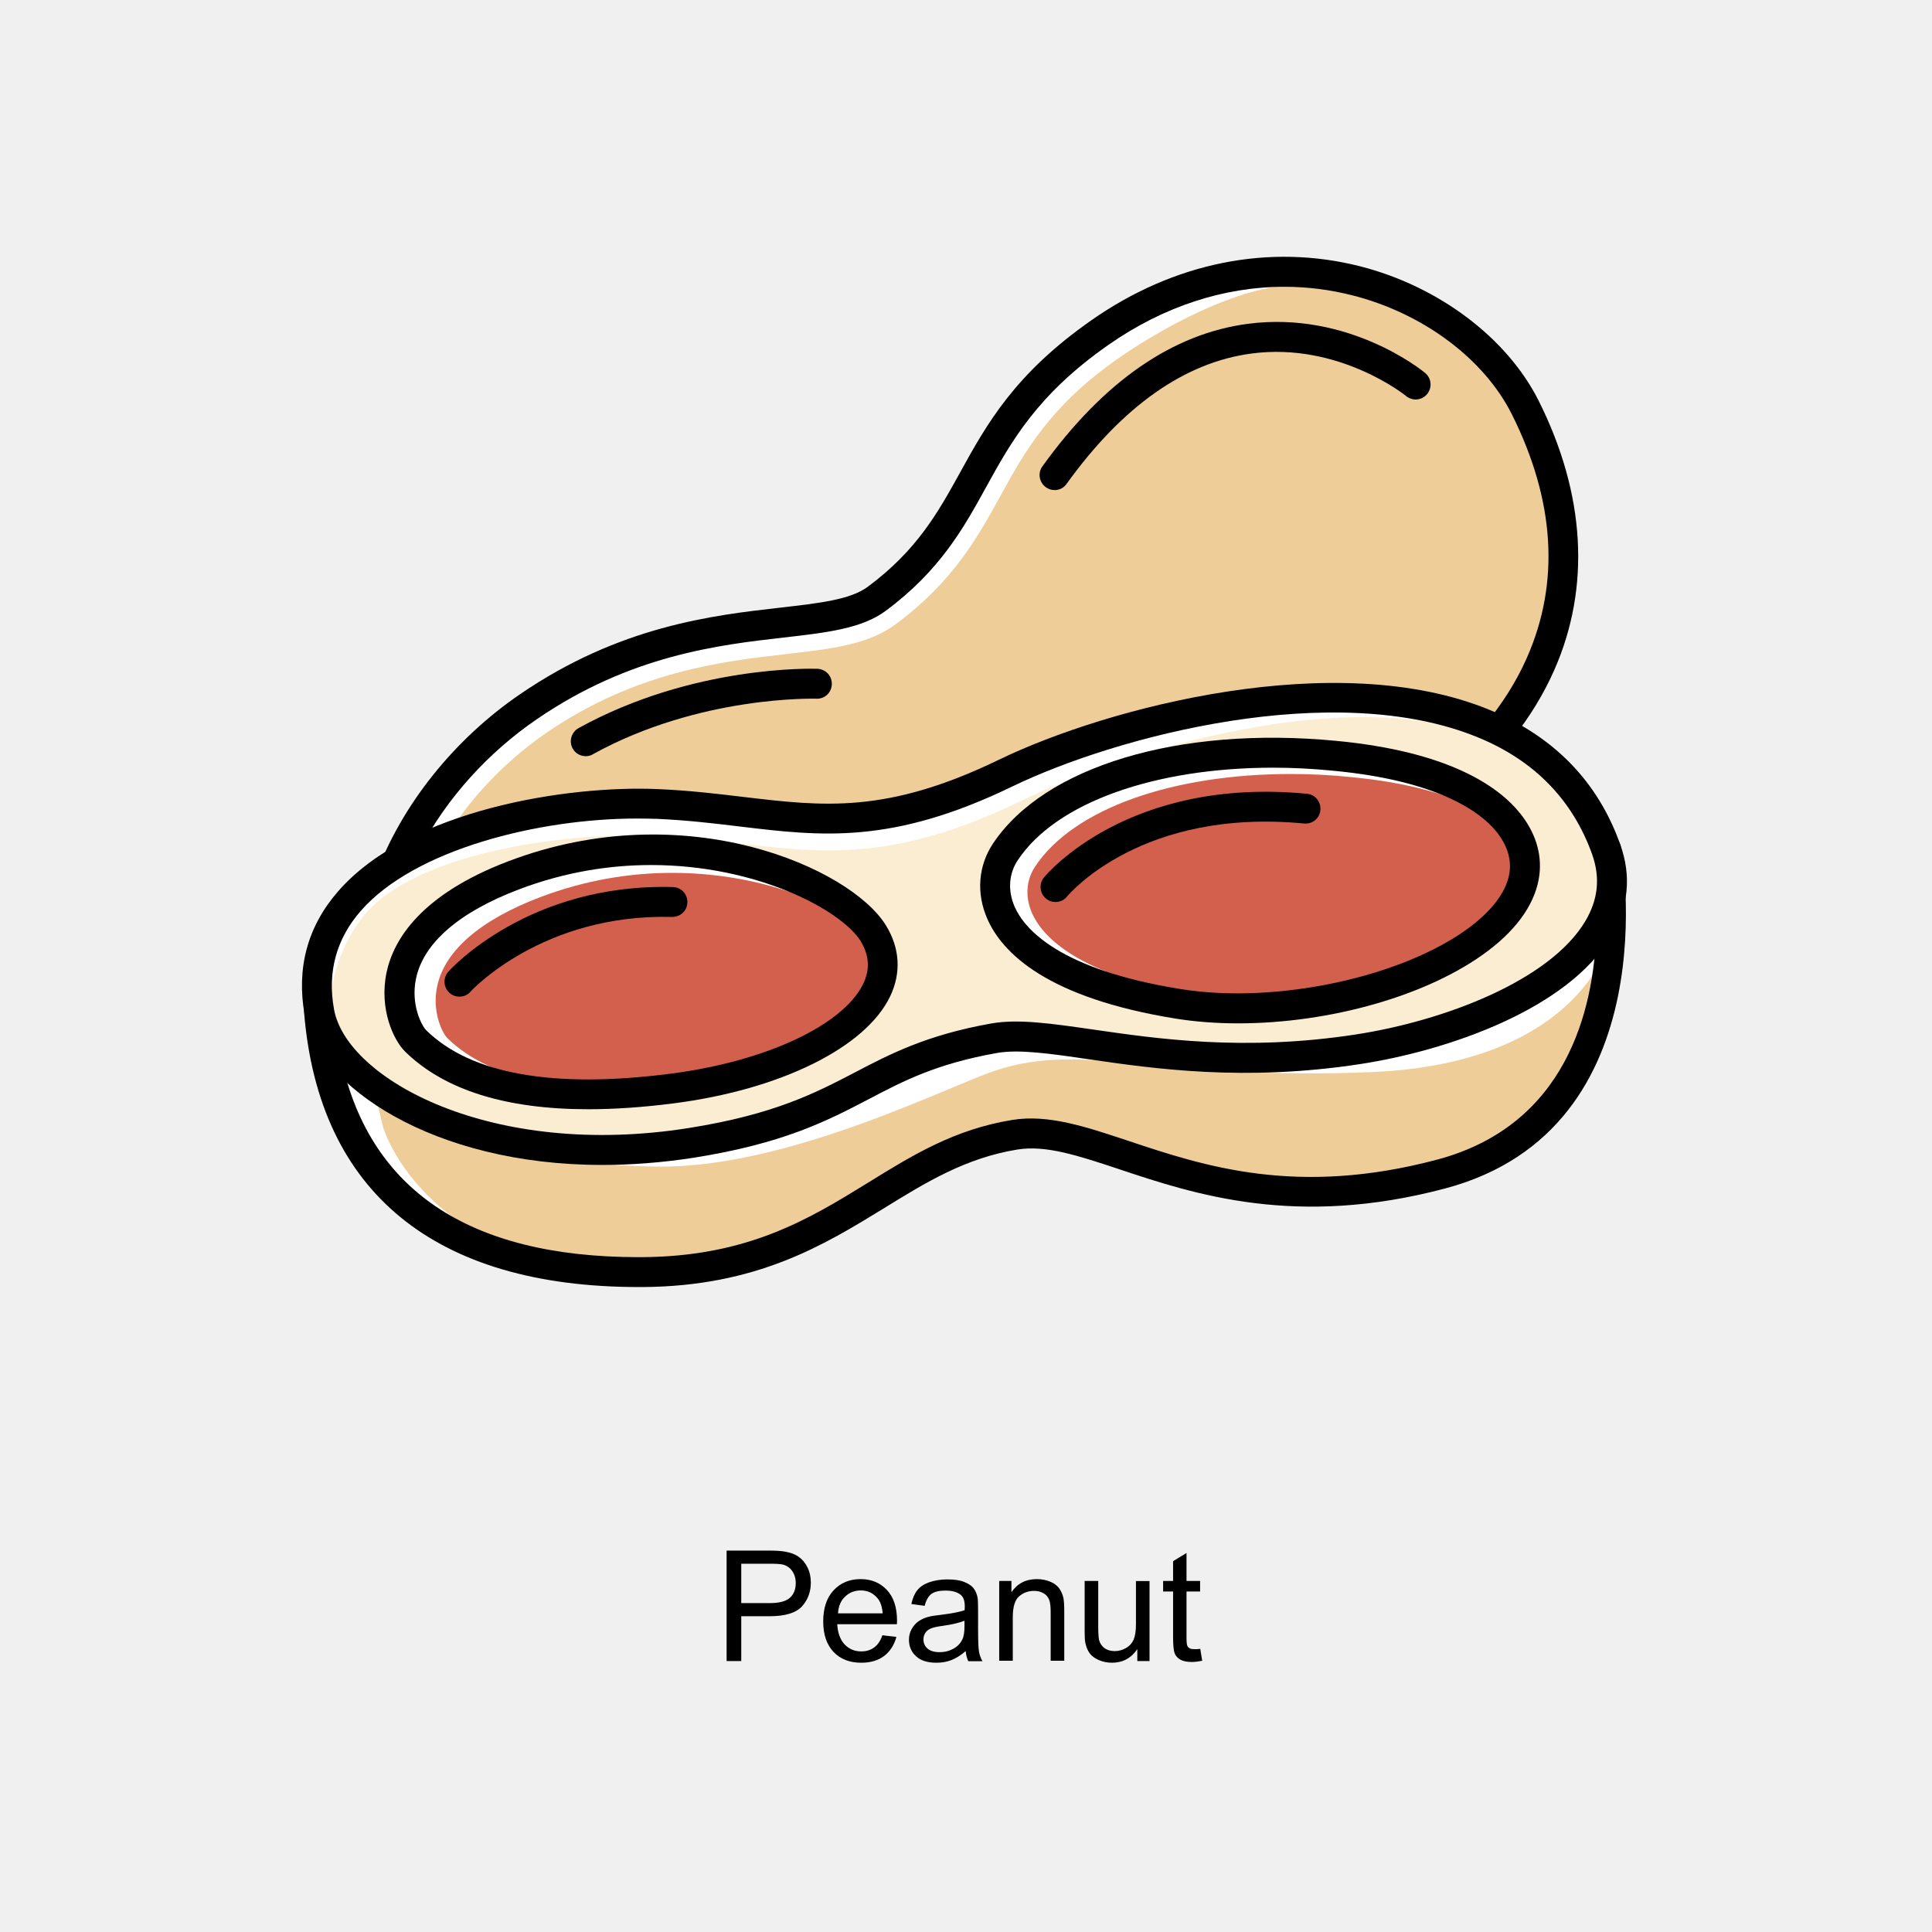
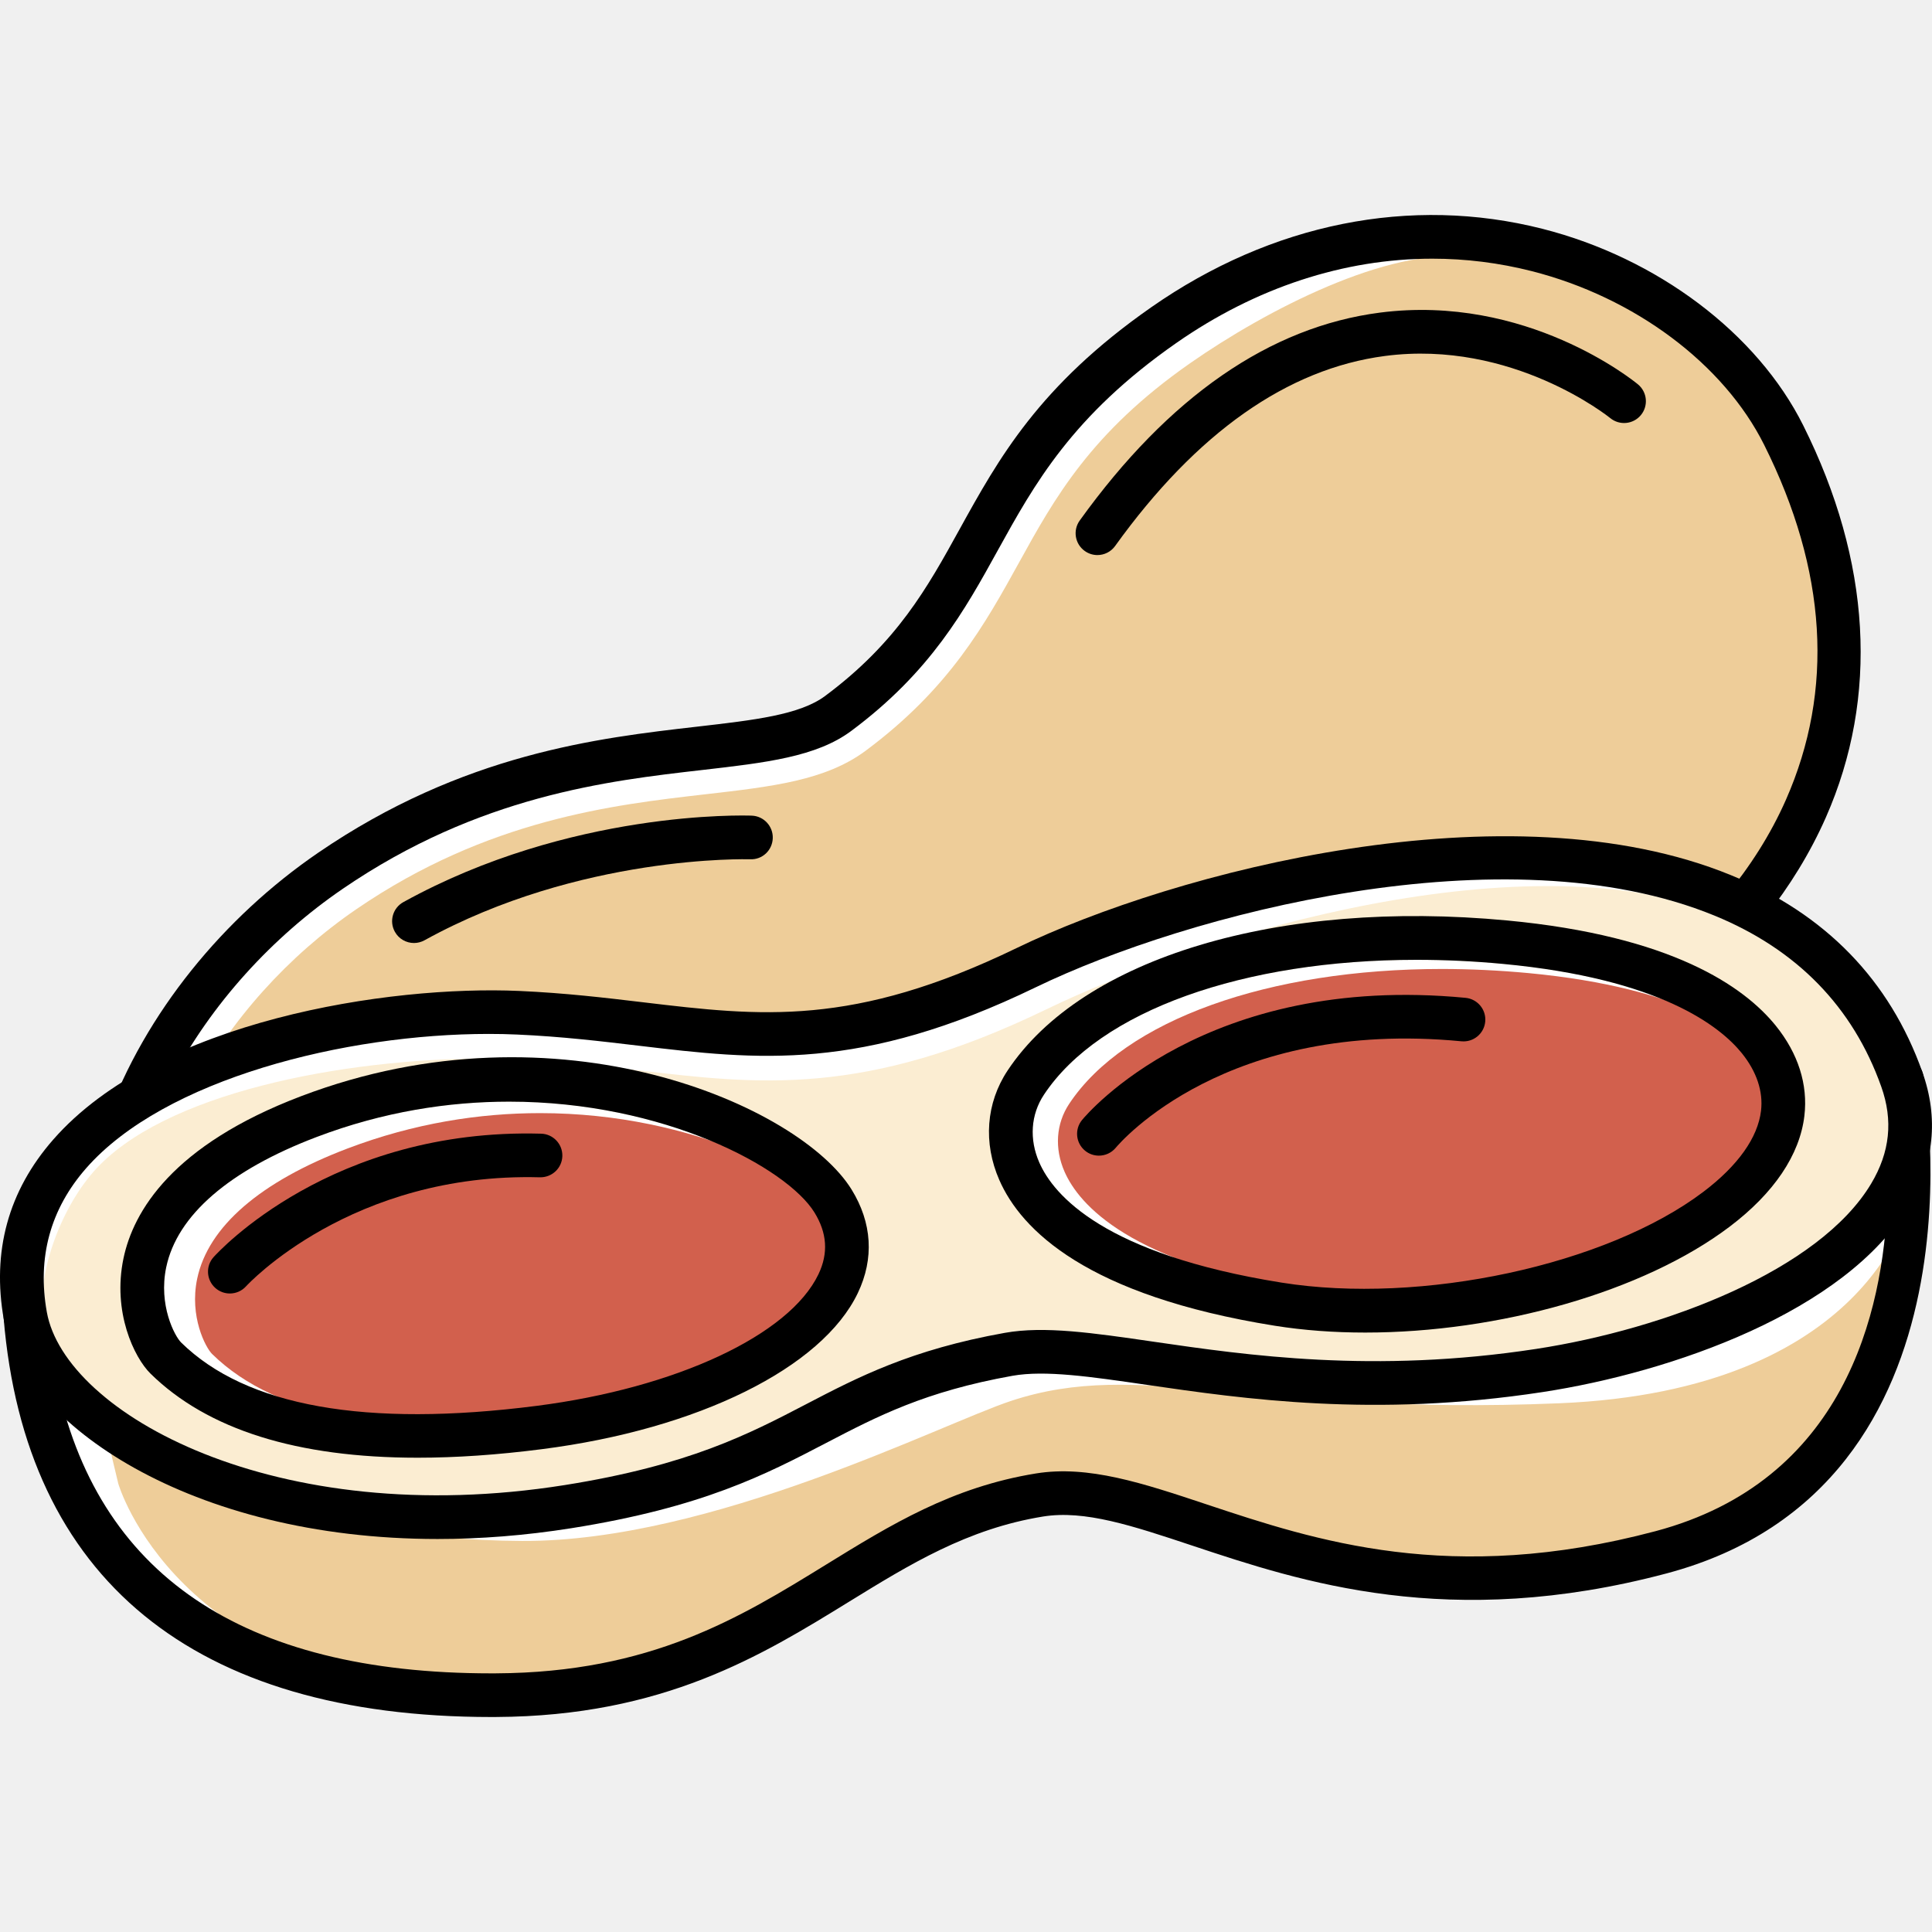
- <svg xmlns="http://www.w3.org/2000/svg" version="1.1" id="Ebene_1" x="0px" y="0px" viewBox="0 0 128 128" style="enable-background:new 0 0 128 128;" xml:space="preserve">
-   <style type="text/css">
- 	.st0{fill:#EECD99;}
- 	.st1{fill:#FFFFFF;}
- 	.st2{fill:#FBEDD2;}
- 	.st3{fill:#D2604D;}
- </style>
+ <svg xmlns="http://www.w3.org/2000/svg" version="1.1" id="Layer_1" x="0px" y="0px" width="100px" height="100px" viewBox="0 0 100 100" enable-background="new 0 0 100 100" xml:space="preserve">
  <g>
    <g>
-       <path class="st0" d="M26.77,57.31c0,0,3.71-9.28,10.73-12.06s17.07-4.18,19.99-5.2c2.92-1.02,9.28-12.29,10.57-14.39    S82.5,13.3,94.79,20.42c12.29,7.12,8.23,21.19,7.68,22.6c-0.55,1.41-2.82,5.16-2.82,5.16s-8.45-4.07-24.09-0.16    s-13.14,7.9-27.21,5.63C34.28,51.38,26.77,57.31,26.77,57.31z" />
-       <path class="st1" d="M28.78,56.82l-1.97-1.03c1.84-3.52,4.72-6.74,8.14-9.07c6.42-4.39,12.44-5.08,16.83-5.59    c2.74-0.31,4.9-0.56,6.24-1.56c3.43-2.55,4.91-5.24,6.35-7.85c1.72-3.12,3.51-6.35,8.44-9.79c3.99-2.79,9.76-4.96,14-4.45    l-0.12,1.45c-3.62-0.44-9.12,2.39-12.61,4.82c-4.51,3.15-6.17,6.15-7.77,9.05c-1.55,2.82-3.16,5.73-6.97,8.56    c-1.82,1.35-4.24,1.63-7.31,1.98c-4.16,0.48-9.87,1.13-15.83,5.21C33.09,50.69,30.45,53.62,28.78,56.82z" />
-       <path d="M69.87,32.47c-0.2,0-0.4-0.06-0.58-0.19c-0.44-0.32-0.55-0.94-0.23-1.38c4.04-5.62,8.63-8.8,13.64-9.45    c6.65-0.86,11.52,3.09,11.72,3.26c0.42,0.35,0.48,0.97,0.13,1.4c-0.35,0.42-0.97,0.48-1.39,0.13c-0.04-0.04-4.45-3.58-10.23-2.82    c-4.43,0.58-8.56,3.49-12.26,8.63C70.48,32.33,70.18,32.47,69.87,32.47z" />
-       <path d="M38.81,50.1c-0.35,0-0.69-0.18-0.87-0.51c-0.26-0.48-0.09-1.08,0.39-1.35c7.57-4.18,15.5-3.94,15.83-3.93    c0.55,0.02,0.97,0.48,0.95,1.03c-0.02,0.55-0.47,0.98-1.03,0.95c-0.12,0-7.74-0.22-14.8,3.68C39.14,50.06,38.97,50.1,38.81,50.1z" />
-       <path class="st1" d="M22.45,73.49c0,0,4.07,10.22,17.83,10.84s20.84-9.36,27.42-9.13c6.58,0.23,19.39,7.66,29.4,1.99    s9.59-13.33,9.59-15.97c0,0-4.68,8.04-18.77,8.62c-14.08,0.58-18.98-2.07-24.92-0.1c-3.16,1.05-13.62,6.4-22.21,6.36    c-9.52-0.04-17.31-3.34-19.5-7.4L22.45,73.49z" />
-       <path class="st0" d="M25.38,74.67c0,0,2.6,9.04,16.36,9.67s19.38-9.36,25.96-9.13c6.58,0.23,20.97,7.3,30.98,1.63    c7.13-4.04,8.05-12.14,8.05-14.77c0,0-1.79,8.38-15.87,8.96c-14.08,0.58-18.98-2.07-24.92-0.1c-3.16,1.05-13.62,6.4-22.21,6.36    c-9.52-0.04-17.31-3.34-19.5-7.4L25.38,74.67z" />
-       <path d="M107.39,56.11c-0.1-0.52-0.58-0.87-1.1-0.8l-0.26,0.03c0.13,0.31,0.26,0.62,0.38,0.95c0.7,1.98,0.38,3.8-0.65,5.42    c-0.18,5.25-1.99,12.84-10.55,15.12c-9.3,2.47-15.46,0.42-20.41-1.23c-2.88-0.96-5.36-1.79-7.74-1.4    c-3.82,0.62-6.6,2.33-9.54,4.15c-3.91,2.41-7.96,4.9-15,4.94c-0.07,0-0.14,0-0.21,0c-11.32,0-17.96-4.51-19.77-13.42    c-0.75-0.93-1.23-1.89-1.4-2.83c-0.06-0.33-0.1-0.66-0.13-0.98c-0.52,0.07-0.9,0.54-0.86,1.06C21.14,79,28.81,85.27,42.33,85.27    c0.07,0,0.15,0,0.22,0c7.6-0.04,12.07-2.8,16.03-5.23c2.77-1.71,5.39-3.32,8.82-3.88c1.9-0.31,4.06,0.41,6.8,1.32    c4.92,1.64,11.67,3.88,21.54,1.26C110.71,74.77,107.43,56.3,107.39,56.11z" />
-       <path d="M27.8,56.31c1.79-3.44,4.57-6.48,7.78-8.67c6.19-4.24,12.05-4.91,16.33-5.4c2.9-0.33,5.19-0.6,6.77-1.77    c3.62-2.69,5.17-5.5,6.66-8.21c1.66-3.01,3.38-6.12,8.11-9.42C77.07,20.31,81.09,19,85.09,19c1.52,0,3.03,0.19,4.52,0.57    c4.68,1.19,8.72,4.21,10.56,7.89c2.85,5.71,3.19,11.14,0.99,16.12c-0.71,1.61-1.66,3.08-2.75,4.4c0.64,0.27,1.25,0.57,1.84,0.9    c1.07-1.36,2.01-2.86,2.73-4.5c2.41-5.47,2.06-11.63-1.03-17.81c-2.09-4.18-6.63-7.6-11.85-8.93c-5.99-1.52-12.31-0.26-17.78,3.57    c-5.1,3.56-6.94,6.88-8.71,10.09c-1.46,2.64-2.84,5.14-6.11,7.57c-1.15,0.86-3.21,1.09-5.82,1.39    c-4.49,0.51-10.63,1.22-17.22,5.73c-4.29,2.93-7.86,7.28-9.62,12.12C25.72,57.44,26.72,56.84,27.8,56.31z" />
-       <path class="st2" d="M42.2,54.23c-6.5,0-14.73,2.04-18.29,6.11c-1.63,1.86-2.23,4.06-1.78,6.53c0.82,4.6,10.4,9.95,23.53,7.86    c5.64-0.9,8.35-2.31,10.98-3.68c2.33-1.22,4.75-2.48,9.02-3.24c1.79-0.32,3.99,0,6.77,0.4c4.22,0.61,10,1.46,17.37,0.33    c5.88-0.9,12.88-3.57,15.23-7.51c0.85-1.43,1-2.87,0.46-4.41c-1.29-3.62-3.84-6.24-7.58-7.77c-9.51-3.9-23.97-0.07-30.85,3.26    c-7.96,3.85-12.63,3.3-18.03,2.65c-1.72-0.21-3.51-0.42-5.52-0.51C43.08,54.24,42.64,54.23,42.2,54.23z" />
+       <path fill="#EECD99" d="M7.715,57.021c0,0,4.226-10.572,12.223-13.738c7.997-3.165,19.439-4.767,22.769-5.926    c3.329-1.16,10.569-14,12.04-16.391c1.47-2.391,16.441-14.074,30.445-5.968c14.003,8.105,9.371,24.14,8.748,25.743    c-0.624,1.603-3.207,5.879-3.207,5.879s-9.62-4.633-27.436-0.179c-17.814,4.454-14.964,8.997-30.998,6.413    C16.266,50.272,7.715,57.021,7.715,57.021z" />
+       <path fill="#FFFFFF" d="M10.004,56.469l-2.246-1.172c2.09-4.008,5.382-7.678,9.267-10.337c7.31-5.001,14.164-5.788,19.17-6.363    c3.117-0.358,5.577-0.641,7.104-1.776c3.901-2.902,5.597-5.974,7.236-8.943c1.963-3.555,3.992-7.23,9.616-11.156    c4.546-3.174,11.12-5.652,15.947-5.063l-0.139,1.647c-4.123-0.502-10.388,2.722-14.358,5.493    c-5.141,3.589-7.025,7.002-8.848,10.304c-1.771,3.206-3.601,6.521-7.943,9.752c-2.073,1.543-4.832,1.859-8.325,2.26    c-4.744,0.545-11.239,1.291-18.03,5.938C14.907,49.479,11.905,52.824,10.004,56.469z" />
+       <path d="M56.802,28.73c-0.228,0-0.458-0.069-0.658-0.213c-0.507-0.364-0.622-1.07-0.257-1.576    c4.605-6.404,9.834-10.023,15.539-10.76c7.576-0.977,13.122,3.521,13.355,3.714c0.48,0.397,0.549,1.109,0.151,1.591    c-0.397,0.48-1.108,0.548-1.589,0.152c-0.051-0.042-5.065-4.078-11.658-3.213c-5.049,0.662-9.747,3.971-13.966,9.834    C57.5,28.566,57.153,28.73,56.802,28.73z" />
+       <path d="M21.427,48.81c-0.398,0-0.784-0.21-0.99-0.583c-0.302-0.547-0.104-1.234,0.443-1.535    c8.626-4.765,17.65-4.488,18.032-4.474c0.623,0.023,1.109,0.548,1.086,1.171c-0.022,0.623-0.538,1.115-1.17,1.087    c-0.135-0.003-8.818-0.245-16.856,4.193C21.799,48.764,21.611,48.81,21.427,48.81z" />
+       <path fill="#FFFFFF" d="M2.785,75.451c0,0,4.633,11.639,20.31,12.352S46.832,77.137,54.33,77.397    c7.498,0.262,22.091,8.726,33.492,2.261c11.402-6.463,10.927-15.184,10.927-18.188c0,0-5.335,9.158-21.378,9.824    c-16.043,0.664-21.622-2.359-28.386-0.119c-3.599,1.192-15.513,7.291-25.297,7.244c-10.843-0.051-19.715-3.8-22.209-8.432    L2.785,75.451z" />
+       <path fill="#EECD99" d="M6.122,76.791c0,0,2.958,10.299,18.636,11.012c15.677,0.713,22.074-10.666,29.572-10.405    c7.498,0.262,23.884,8.313,35.289,1.854c8.119-4.6,9.171-13.824,9.171-16.828c0,0-2.039,9.545-18.082,10.209    c-16.044,0.666-21.622-2.359-28.386-0.119c-3.6,1.193-15.512,7.291-25.297,7.245c-10.844-0.05-19.716-3.8-22.21-8.433    L6.122,76.791z" />
+       <path d="M99.548,55.656c-0.11-0.588-0.661-0.987-1.252-0.914l-0.29,0.037c0.152,0.352,0.299,0.711,0.432,1.084    c0.8,2.252,0.43,4.324-0.741,6.174c-0.208,5.977-2.27,14.629-12.016,17.219c-10.596,2.814-17.609,0.48-23.245-1.395    c-3.278-1.092-6.109-2.035-8.816-1.595c-4.351,0.706-7.518,2.657-10.87,4.723c-4.455,2.745-9.063,5.583-17.08,5.623    c-0.082,0.001-0.162,0.001-0.243,0.001c-12.898,0-20.459-5.139-22.522-15.282c-0.856-1.06-1.401-2.153-1.592-3.218    c-0.067-0.382-0.116-0.755-0.146-1.12c-0.598,0.077-1.029,0.611-0.98,1.212c1.116,13.525,9.844,20.667,25.246,20.667    c0.082,0,0.165,0,0.248-0.001c8.652-0.043,13.754-3.186,18.254-5.959c3.157-1.944,6.139-3.781,10.048-4.416    c2.16-0.35,4.622,0.471,7.74,1.508c5.608,1.867,13.291,4.424,24.538,1.436C103.318,76.908,99.587,55.867,99.548,55.656z" />
+       <path d="M8.881,55.883c2.042-3.915,5.209-7.38,8.858-9.877c7.05-4.824,13.726-5.592,18.6-6.15c3.305-0.38,5.915-0.68,7.716-2.019    c4.122-3.066,5.885-6.26,7.589-9.348c1.894-3.428,3.85-6.972,9.233-10.73c4.129-2.882,8.702-4.37,13.261-4.37    c1.726,0,3.449,0.214,5.146,0.645c5.326,1.355,9.936,4.801,12.029,8.992c3.252,6.508,3.631,12.688,1.128,18.367    c-0.807,1.83-1.89,3.504-3.138,5.012c0.725,0.303,1.424,0.645,2.093,1.027c1.224-1.551,2.291-3.264,3.113-5.129    c2.747-6.234,2.341-13.25-1.176-20.287c-2.378-4.762-7.549-8.66-13.493-10.172c-6.824-1.734-14.018-0.293-20.256,4.063    c-5.814,4.059-7.9,7.838-9.918,11.491c-1.661,3.01-3.23,5.853-6.96,8.627c-1.313,0.977-3.657,1.245-6.625,1.587    C30.973,38.197,23.976,39,16.464,44.141c-4.883,3.342-8.957,8.289-10.955,13.811C6.515,57.172,7.653,56.484,8.881,55.883z" />
+       <path fill="#FBEDD2" d="M25.288,53.516c-7.4,0-16.773,2.32-20.832,6.955c-1.853,2.115-2.536,4.619-2.032,7.443    c0.936,5.24,11.842,11.332,26.806,8.953c6.428-1.023,9.516-2.633,12.503-4.19c2.658-1.386,5.407-2.819,10.276-3.689    c2.041-0.365,4.544-0.001,7.71,0.46c4.807,0.699,11.39,1.658,19.785,0.373c6.703-1.027,14.666-4.07,17.347-8.556    c0.974-1.63,1.145-3.272,0.522-5.022c-1.467-4.127-4.37-7.104-8.63-8.851c-10.834-4.443-27.304-0.081-35.14,3.713    c-9.064,4.388-14.383,3.755-20.542,3.021c-1.963-0.233-3.992-0.476-6.293-0.578C26.286,53.525,25.791,53.516,25.288,53.516z" />
      <g>
-         <path class="st1" d="M20.46,67.24c-0.47-2.65,0.13-5.95,2.11-8.21c3.82-4.36,12.64-5.91,19.63-5.91c0.46,0,0.91,0.01,1.35,0.03     c2.06,0.09,3.86,0.31,5.6,0.51c5.45,0.65,9.76,1.16,17.42-2.55c7.82-3.79,22.93-7.63,32.52-3.69l-0.72,1.45     c-8.85-3.63-23.66,0.77-30.83,4.24c-8.25,3.99-13.07,3.42-18.65,2.76c-1.71-0.2-3.47-0.41-5.44-0.5     c-0.41-0.02-0.83-0.03-1.25-0.03c-6.69,0-14.84,1.59-17.95,5.15c-1.53,1.75-2.62,4.75-2.26,6.75H20.46z" />
+         <path fill="#FFFFFF" d="M0.528,68.336c-0.539-3.021,0.148-6.781,2.402-9.354c4.349-4.965,14.4-6.734,22.357-6.734     c0.519,0,1.035,0.012,1.536,0.033c2.347,0.104,4.399,0.35,6.384,0.586c6.212,0.74,11.113,1.324,19.844-2.902     c8.906-4.313,26.123-8.688,37.048-4.207l-0.825,1.657c-10.086-4.136-26.946,0.873-35.118,4.829     c-9.398,4.551-14.888,3.896-21.243,3.139c-1.943-0.23-3.948-0.47-6.2-0.57c-0.464-0.021-0.943-0.031-1.425-0.031     c-7.621,0-16.9,1.815-20.451,5.87c-1.746,1.993-2.979,5.416-2.573,7.685H0.528z" />
      </g>
-       <path d="M39.89,77.18c-11.25,0-18.87-5.26-19.71-9.96c-0.55-3.1,0.2-5.86,2.24-8.19c4.76-5.43,15.27-7.01,21.17-6.75    c2.09,0.09,3.91,0.31,5.67,0.52c5.31,0.63,9.5,1.13,16.93-2.47c7.19-3.48,22.36-7.46,32.47-3.31c4.28,1.76,7.21,4.76,8.69,8.94    c0.75,2.1,0.54,4.15-0.62,6.09c-2.87,4.8-10.75,7.55-16.63,8.45c-7.66,1.17-13.61,0.31-17.96-0.32c-2.6-0.38-4.66-0.68-6.13-0.41    c-3.97,0.71-6.15,1.84-8.45,3.05c-2.76,1.44-5.62,2.93-11.58,3.88C43.85,77.03,41.81,77.18,39.89,77.18z M42.2,54.23    c-6.5,0-14.73,2.04-18.29,6.11c-1.63,1.86-2.23,4.06-1.78,6.53c0.82,4.6,10.4,9.95,23.53,7.86c5.64-0.9,8.35-2.31,10.98-3.68    c2.33-1.22,4.75-2.48,9.02-3.24c1.79-0.32,3.99,0,6.77,0.4c4.22,0.61,10,1.46,17.37,0.33c5.88-0.9,12.88-3.57,15.23-7.51    c0.85-1.43,1-2.87,0.46-4.41c-1.29-3.62-3.84-6.24-7.58-7.77c-9.51-3.9-23.97-0.07-30.85,3.26c-7.96,3.85-12.63,3.3-18.03,2.65    c-1.72-0.21-3.51-0.42-5.52-0.51C43.08,54.24,42.64,54.23,42.2,54.23z" />
-       <path class="st1" d="M43.14,57.31c-2.75,0-5.72,0.46-8.75,1.61c-3.98,1.51-6.34,3.56-6.83,5.92c-0.36,1.72,0.38,3.13,0.68,3.42    c2.96,2.9,8.39,3.87,16.15,2.88c6.34-0.81,11.49-3.22,12.81-5.98c0.45-0.95,0.39-1.87-0.18-2.81l0,0    C55.75,60.31,50.18,57.31,43.14,57.31z" />
-       <path class="st3" d="M44.54,57.83c-2.75,0-5.72,0.46-8.75,1.61c-3.98,1.51-6.34,3.56-6.83,5.92c-0.36,1.72,0.38,3.13,0.68,3.42    c2.96,2.9,8.39,3.87,16.15,2.88c6.34-0.81,11.49-3.22,12.81-5.98c0.45-0.95,0.39-1.87-0.18-2.81l0,0    C57.16,60.83,51.59,57.83,44.54,57.83z" />
-       <path d="M38.98,73.49c-5.48,0-9.55-1.28-12.14-3.82c-0.75-0.73-1.74-2.8-1.23-5.24c0.45-2.13,2.21-5.14,8.07-7.37    c11.74-4.46,22.68,0.46,25.01,4.24c0.93,1.51,1.03,3.14,0.29,4.7c-1.62,3.4-7.26,6.19-14.35,7.1    C42.61,73.36,40.72,73.49,38.98,73.49z M43.14,57.31c-2.75,0-5.72,0.46-8.75,1.61c-3.98,1.51-6.34,3.56-6.83,5.92    c-0.36,1.72,0.38,3.13,0.68,3.42c2.96,2.9,8.39,3.87,16.15,2.88c6.34-0.81,11.49-3.22,12.81-5.98c0.45-0.95,0.39-1.87-0.18-2.81    l0,0C55.75,60.31,50.18,57.31,43.14,57.31z" />
-       <path class="st1" d="M84.37,50.86c-7.85,0-14.4,2.3-16.94,6.13c-0.6,0.9-0.67,2.02-0.21,3.08c0.65,1.48,2.95,4.17,11.01,5.46    c6.34,1.02,14.76-0.8,19.17-4.12c1.57-1.19,2.48-2.46,2.62-3.69l0,0c0.1-0.88-0.2-1.78-0.87-2.61c-0.99-1.23-3.72-3.38-10.84-4.05    C86.97,50.93,85.65,50.86,84.37,50.86z" />
-       <path class="st3" d="M85.52,51.28c-7.85,0-14.4,2.3-16.94,6.13c-0.6,0.9-0.67,2.02-0.21,3.08c0.65,1.48,2.95,4.17,11.01,5.46    c6.34,1.02,14.76-0.8,19.17-4.12c1.57-1.19,2.48-2.46,2.62-3.69l0,0c0.1-0.88-0.2-1.78-0.87-2.61c-0.99-1.23-3.72-3.38-10.84-4.05    C88.12,51.34,86.8,51.28,85.52,51.28z" />
-       <path d="M82.04,67.8c-1.42,0-2.8-0.1-4.12-0.31c-8.54-1.37-11.52-4.35-12.51-6.62c-0.74-1.69-0.6-3.5,0.37-4.97    c3.4-5.12,12.31-7.81,22.71-6.82c7.45,0.7,10.75,2.99,12.2,4.78c1.02,1.26,1.47,2.67,1.3,4.09h0c-0.21,1.77-1.38,3.52-3.4,5.04    C94.66,65.97,88.08,67.8,82.04,67.8z M84.37,50.86c-7.85,0-14.4,2.3-16.94,6.13c-0.6,0.9-0.67,2.02-0.21,3.08    c0.65,1.48,2.95,4.17,11.01,5.46c6.34,1.02,14.76-0.8,19.17-4.12c1.57-1.19,2.48-2.46,2.62-3.69l0,0c0.1-0.88-0.2-1.78-0.87-2.61    c-0.99-1.23-3.72-3.38-10.84-4.05C86.97,50.93,85.65,50.86,84.37,50.86z" />
-       <path d="M30.44,66.03c-0.24,0-0.47-0.08-0.66-0.25c-0.41-0.37-0.44-0.99-0.08-1.4c0.21-0.24,5.37-5.87,14.88-5.61    c0.55,0.01,0.98,0.47,0.96,1.02c-0.01,0.55-0.47,0.97-1.02,0.96c-8.58-0.23-13.31,4.9-13.35,4.95    C30.99,65.92,30.72,66.03,30.44,66.03z" />
-       <path d="M69.93,59.76c-0.22,0-0.45-0.07-0.63-0.23c-0.42-0.35-0.48-0.97-0.14-1.39c0.22-0.27,5.63-6.68,17.43-5.55    c0.55,0.05,0.94,0.54,0.89,1.08c-0.05,0.55-0.53,0.94-1.08,0.89c-10.69-1.03-15.51,4.6-15.71,4.84    C70.5,59.64,70.22,59.76,69.93,59.76z" />
-     </g>
-     <g>
-       <path d="M48.14,110.04v-7.31h2.76c0.49,0,0.86,0.02,1.11,0.07c0.36,0.06,0.66,0.17,0.9,0.34c0.24,0.17,0.44,0.4,0.59,0.71    c0.15,0.3,0.22,0.64,0.22,1c0,0.62-0.2,1.15-0.59,1.58c-0.4,0.43-1.11,0.65-2.14,0.65h-1.88v2.97H48.14z M49.11,106.21H51    c0.63,0,1.07-0.12,1.33-0.35c0.26-0.23,0.39-0.56,0.39-0.98c0-0.31-0.08-0.57-0.23-0.79c-0.15-0.22-0.36-0.36-0.61-0.43    c-0.16-0.04-0.46-0.06-0.9-0.06h-1.87V106.21z" />
-       <path d="M58.46,108.34l0.93,0.11c-0.15,0.54-0.42,0.96-0.81,1.26c-0.4,0.3-0.9,0.45-1.52,0.45c-0.77,0-1.39-0.24-1.84-0.72    c-0.45-0.48-0.68-1.15-0.68-2.01c0-0.89,0.23-1.58,0.69-2.07c0.46-0.49,1.05-0.74,1.79-0.74c0.71,0,1.29,0.24,1.74,0.72    c0.45,0.48,0.67,1.16,0.67,2.03c0,0.05,0,0.13-0.01,0.24h-3.95c0.03,0.58,0.2,1.03,0.49,1.34c0.3,0.31,0.66,0.46,1.11,0.46    c0.33,0,0.61-0.09,0.84-0.26C58.14,108.99,58.33,108.72,58.46,108.34z M55.52,106.89h2.96c-0.04-0.45-0.15-0.78-0.34-1    c-0.29-0.35-0.66-0.52-1.11-0.52c-0.41,0-0.76,0.14-1.04,0.41C55.7,106.05,55.55,106.42,55.52,106.89z" />
-       <path d="M63.98,109.39c-0.33,0.28-0.65,0.48-0.96,0.6c-0.31,0.12-0.64,0.17-0.99,0.17c-0.58,0-1.03-0.14-1.34-0.43    c-0.31-0.28-0.47-0.65-0.47-1.09c0-0.26,0.06-0.5,0.18-0.71c0.12-0.21,0.27-0.39,0.46-0.52c0.19-0.13,0.41-0.23,0.65-0.29    c0.18-0.05,0.44-0.09,0.8-0.13c0.73-0.09,1.26-0.19,1.6-0.31c0-0.12,0.01-0.2,0.01-0.23c0-0.37-0.08-0.62-0.25-0.77    c-0.23-0.2-0.57-0.3-1.02-0.3c-0.42,0-0.73,0.07-0.94,0.22c-0.2,0.15-0.35,0.41-0.45,0.79l-0.88-0.12    c0.08-0.38,0.21-0.68,0.39-0.91c0.18-0.23,0.45-0.41,0.79-0.53c0.35-0.12,0.75-0.19,1.2-0.19c0.45,0,0.82,0.05,1.1,0.16    c0.28,0.11,0.49,0.24,0.62,0.4c0.13,0.16,0.23,0.37,0.28,0.61c0.03,0.15,0.04,0.43,0.04,0.83v1.2c0,0.83,0.02,1.36,0.06,1.58    c0.04,0.22,0.11,0.43,0.23,0.64h-0.94C64.06,109.86,64,109.64,63.98,109.39z M63.9,107.38c-0.33,0.13-0.81,0.25-1.47,0.34    c-0.37,0.05-0.63,0.11-0.78,0.18c-0.15,0.07-0.27,0.16-0.35,0.29c-0.08,0.13-0.12,0.27-0.12,0.43c0,0.24,0.09,0.44,0.27,0.6    c0.18,0.16,0.45,0.24,0.8,0.24c0.35,0,0.65-0.08,0.92-0.23c0.27-0.15,0.47-0.36,0.59-0.62c0.1-0.2,0.14-0.5,0.14-0.9V107.38z" />
-       <path d="M66.2,110.04v-5.3h0.81v0.75c0.39-0.58,0.95-0.87,1.69-0.87c0.32,0,0.61,0.06,0.88,0.17c0.27,0.11,0.47,0.27,0.6,0.45    c0.13,0.19,0.23,0.41,0.28,0.66c0.03,0.17,0.05,0.46,0.05,0.87v3.26h-0.9v-3.22c0-0.37-0.03-0.64-0.1-0.82    c-0.07-0.18-0.19-0.33-0.37-0.43c-0.18-0.11-0.39-0.16-0.63-0.16c-0.38,0-0.71,0.12-0.99,0.36c-0.28,0.24-0.42,0.7-0.42,1.38v2.89    H66.2z" />
-       <path d="M75.35,110.04v-0.78c-0.41,0.6-0.97,0.9-1.68,0.9c-0.31,0-0.6-0.06-0.88-0.18c-0.27-0.12-0.47-0.27-0.6-0.45    c-0.13-0.18-0.22-0.4-0.28-0.67c-0.04-0.18-0.05-0.46-0.05-0.84v-3.28h0.9v2.94c0,0.47,0.02,0.78,0.05,0.95    c0.06,0.24,0.18,0.42,0.36,0.56c0.18,0.13,0.41,0.2,0.68,0.2c0.27,0,0.52-0.07,0.76-0.21c0.24-0.14,0.4-0.33,0.5-0.56    c0.1-0.24,0.15-0.58,0.15-1.03v-2.84h0.9v5.3H75.35z" />
-       <path d="M79.52,109.24l0.13,0.79c-0.25,0.05-0.48,0.08-0.68,0.08c-0.33,0-0.58-0.05-0.76-0.15c-0.18-0.1-0.31-0.24-0.38-0.41    c-0.07-0.17-0.11-0.52-0.11-1.06v-3.05h-0.66v-0.7h0.66v-1.31l0.89-0.54v1.85h0.9v0.7h-0.9v3.1c0,0.26,0.02,0.42,0.05,0.49    c0.03,0.07,0.08,0.13,0.15,0.17c0.07,0.04,0.17,0.06,0.31,0.06C79.23,109.27,79.36,109.26,79.52,109.24z" />
+       <path d="M22.65,79.658C9.838,79.659,1.156,73.671,0.2,68.312c-0.631-3.534,0.229-6.673,2.557-9.329    c5.421-6.189,17.393-7.988,24.112-7.692c2.384,0.106,4.456,0.353,6.46,0.592c6.046,0.72,10.821,1.289,19.29-2.811    c8.188-3.964,25.468-8.493,36.981-3.771c4.879,2.001,8.21,5.428,9.901,10.185c0.85,2.392,0.61,4.726-0.712,6.938    c-3.267,5.467-12.247,8.604-18.943,9.629c-8.729,1.337-15.505,0.35-20.454-0.369c-2.964-0.432-5.305-0.772-6.987-0.473    c-4.527,0.81-7.005,2.102-9.629,3.469c-3.146,1.641-6.401,3.338-13.192,4.418C27.164,79.482,24.846,79.658,22.65,79.658z     M25.288,53.516c-7.4,0-16.773,2.32-20.832,6.955c-1.853,2.115-2.536,4.619-2.032,7.443c0.936,5.24,11.842,11.332,26.806,8.953    c6.428-1.023,9.516-2.633,12.503-4.19c2.658-1.386,5.407-2.819,10.276-3.689c2.041-0.365,4.544-0.001,7.71,0.46    c4.807,0.699,11.39,1.658,19.785,0.373c6.703-1.027,14.666-4.07,17.347-8.556c0.974-1.63,1.145-3.272,0.522-5.022    c-1.467-4.127-4.37-7.104-8.63-8.851c-10.834-4.443-27.304-0.081-35.14,3.713c-9.064,4.388-14.383,3.755-20.542,3.021    c-1.963-0.233-3.992-0.476-6.293-0.578C26.286,53.525,25.791,53.516,25.288,53.516z" />
+       <path fill="#FFFFFF" d="M26.352,57.021c-3.131,0-6.517,0.52-9.965,1.83c-4.528,1.721-7.22,4.052-7.784,6.742    c-0.411,1.961,0.436,3.564,0.773,3.896c3.368,3.307,9.557,4.409,18.393,3.279c7.227-0.925,13.091-3.663,14.595-6.815    c0.518-1.086,0.449-2.131-0.209-3.197l0,0C40.725,60.441,34.376,57.021,26.352,57.021z" />
+       <path fill="#D2604D" d="M27.955,57.615c-3.131,0-6.517,0.52-9.966,1.83c-4.527,1.721-7.219,4.052-7.783,6.742    c-0.411,1.961,0.436,3.564,0.773,3.896c3.368,3.306,9.556,4.408,18.393,3.278c7.226-0.925,13.091-3.663,14.595-6.815    c0.518-1.086,0.449-2.131-0.209-3.197l0,0C42.327,61.035,35.979,57.615,27.955,57.615z" />
+       <path d="M21.617,75.451c-6.239,0-10.875-1.455-13.824-4.35c-0.851-0.836-1.983-3.194-1.401-5.971    c0.51-2.428,2.517-5.855,9.192-8.391c13.368-5.079,25.834,0.525,28.492,4.828c1.064,1.722,1.177,3.574,0.326,5.357    c-1.85,3.877-8.267,7.051-16.348,8.084C25.748,75.305,23.602,75.451,21.617,75.451z M26.352,57.021    c-3.131,0-6.517,0.52-9.965,1.83c-4.528,1.721-7.22,4.052-7.784,6.742c-0.411,1.961,0.436,3.564,0.773,3.896    c3.368,3.307,9.557,4.409,18.393,3.279c7.227-0.925,13.091-3.663,14.595-6.815c0.518-1.086,0.449-2.131-0.209-3.197l0,0    C40.725,60.441,34.376,57.021,26.352,57.021z" />
+       <path fill="#FFFFFF" d="M73.325,49.68c-8.938,0-16.403,2.622-19.292,6.983c-0.681,1.026-0.768,2.306-0.239,3.51    c0.741,1.69,3.356,4.745,12.54,6.215c7.227,1.157,16.817-0.907,21.83-4.698c1.79-1.354,2.822-2.807,2.987-4.199l0,0    c0.117-0.999-0.228-2.028-0.995-2.979c-1.129-1.396-4.234-3.854-12.35-4.619C76.283,49.749,74.784,49.68,73.325,49.68z" />
+       <path fill="#D2604D" d="M74.632,50.154c-8.938,0-16.403,2.623-19.293,6.983c-0.68,1.026-0.767,2.306-0.238,3.511    c0.741,1.689,3.356,4.744,12.54,6.214c7.227,1.157,16.817-0.906,21.83-4.698c1.79-1.354,2.822-2.806,2.986-4.199l0,0    c0.117-0.998-0.227-2.028-0.994-2.979c-1.129-1.396-4.234-3.854-12.35-4.619C77.59,50.225,76.091,50.154,74.632,50.154z" />
+       <path d="M70.667,68.973c-1.613,0-3.191-0.114-4.69-0.354c-9.729-1.559-13.12-4.959-14.251-7.539    c-0.843-1.921-0.688-3.986,0.424-5.665c3.868-5.837,14.021-8.891,25.869-7.771c8.491,0.8,12.243,3.404,13.895,5.447    c1.159,1.434,1.672,3.046,1.481,4.662l0,0c-0.237,2.02-1.575,4.004-3.867,5.738C85.044,66.883,77.547,68.973,70.667,68.973z     M73.325,49.68c-8.938,0-16.403,2.622-19.292,6.983c-0.681,1.026-0.768,2.306-0.239,3.51c0.741,1.69,3.356,4.745,12.54,6.215    c7.227,1.157,16.817-0.907,21.83-4.698c1.79-1.354,2.822-2.807,2.987-4.199l0,0c0.117-0.999-0.228-2.028-0.995-2.979    c-1.129-1.396-4.234-3.854-12.35-4.619C76.283,49.749,74.784,49.68,73.325,49.68z" />
+       <path d="M11.896,66.951c-0.27,0-0.539-0.096-0.755-0.289c-0.462-0.416-0.503-1.128-0.088-1.592    c0.245-0.273,6.114-6.691,16.955-6.391c0.623,0.017,1.115,0.536,1.099,1.16c-0.018,0.623-0.533,1.109-1.16,1.098    c-9.772-0.266-15.157,5.582-15.211,5.641C12.514,66.825,12.205,66.951,11.896,66.951z" />
+       <path d="M56.878,59.816c-0.253,0-0.508-0.084-0.718-0.258c-0.479-0.396-0.55-1.105-0.154-1.586    c0.255-0.311,6.409-7.611,19.852-6.324c0.621,0.061,1.076,0.611,1.017,1.232s-0.607,1.076-1.232,1.017    c-12.178-1.172-17.665,5.239-17.893,5.512C57.525,59.678,57.203,59.816,56.878,59.816z" />
    </g>
  </g>
</svg>
